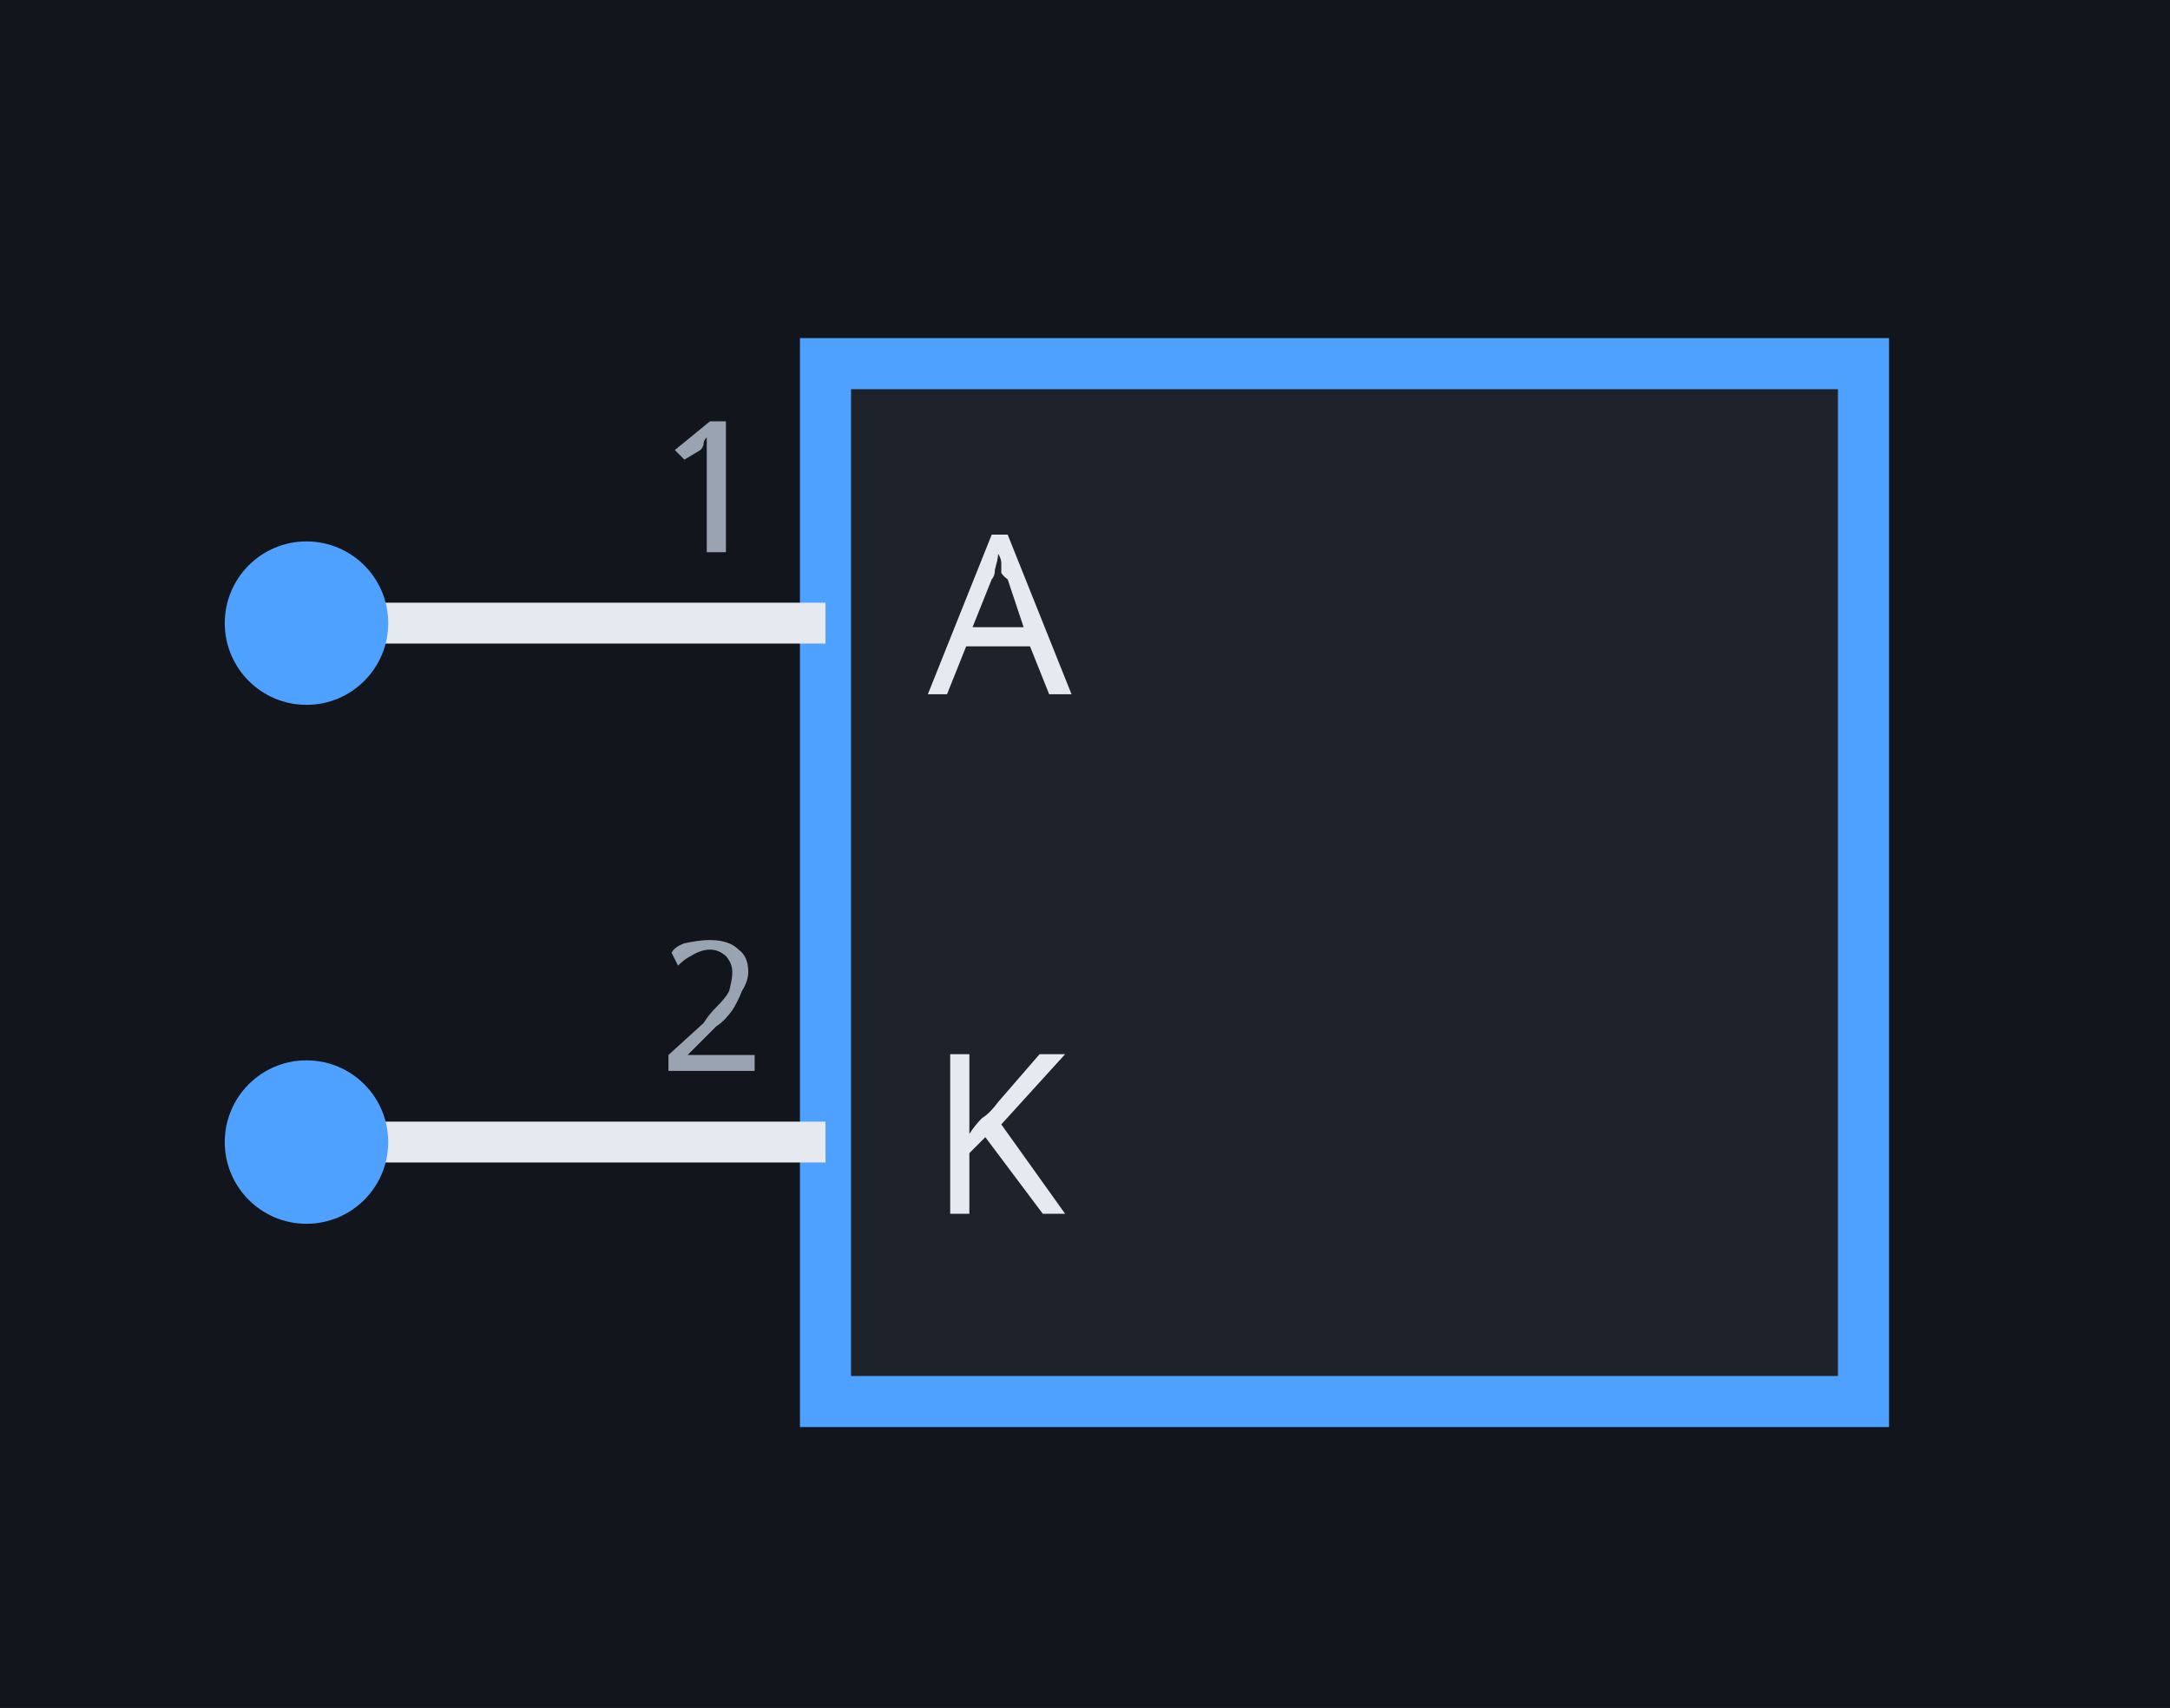
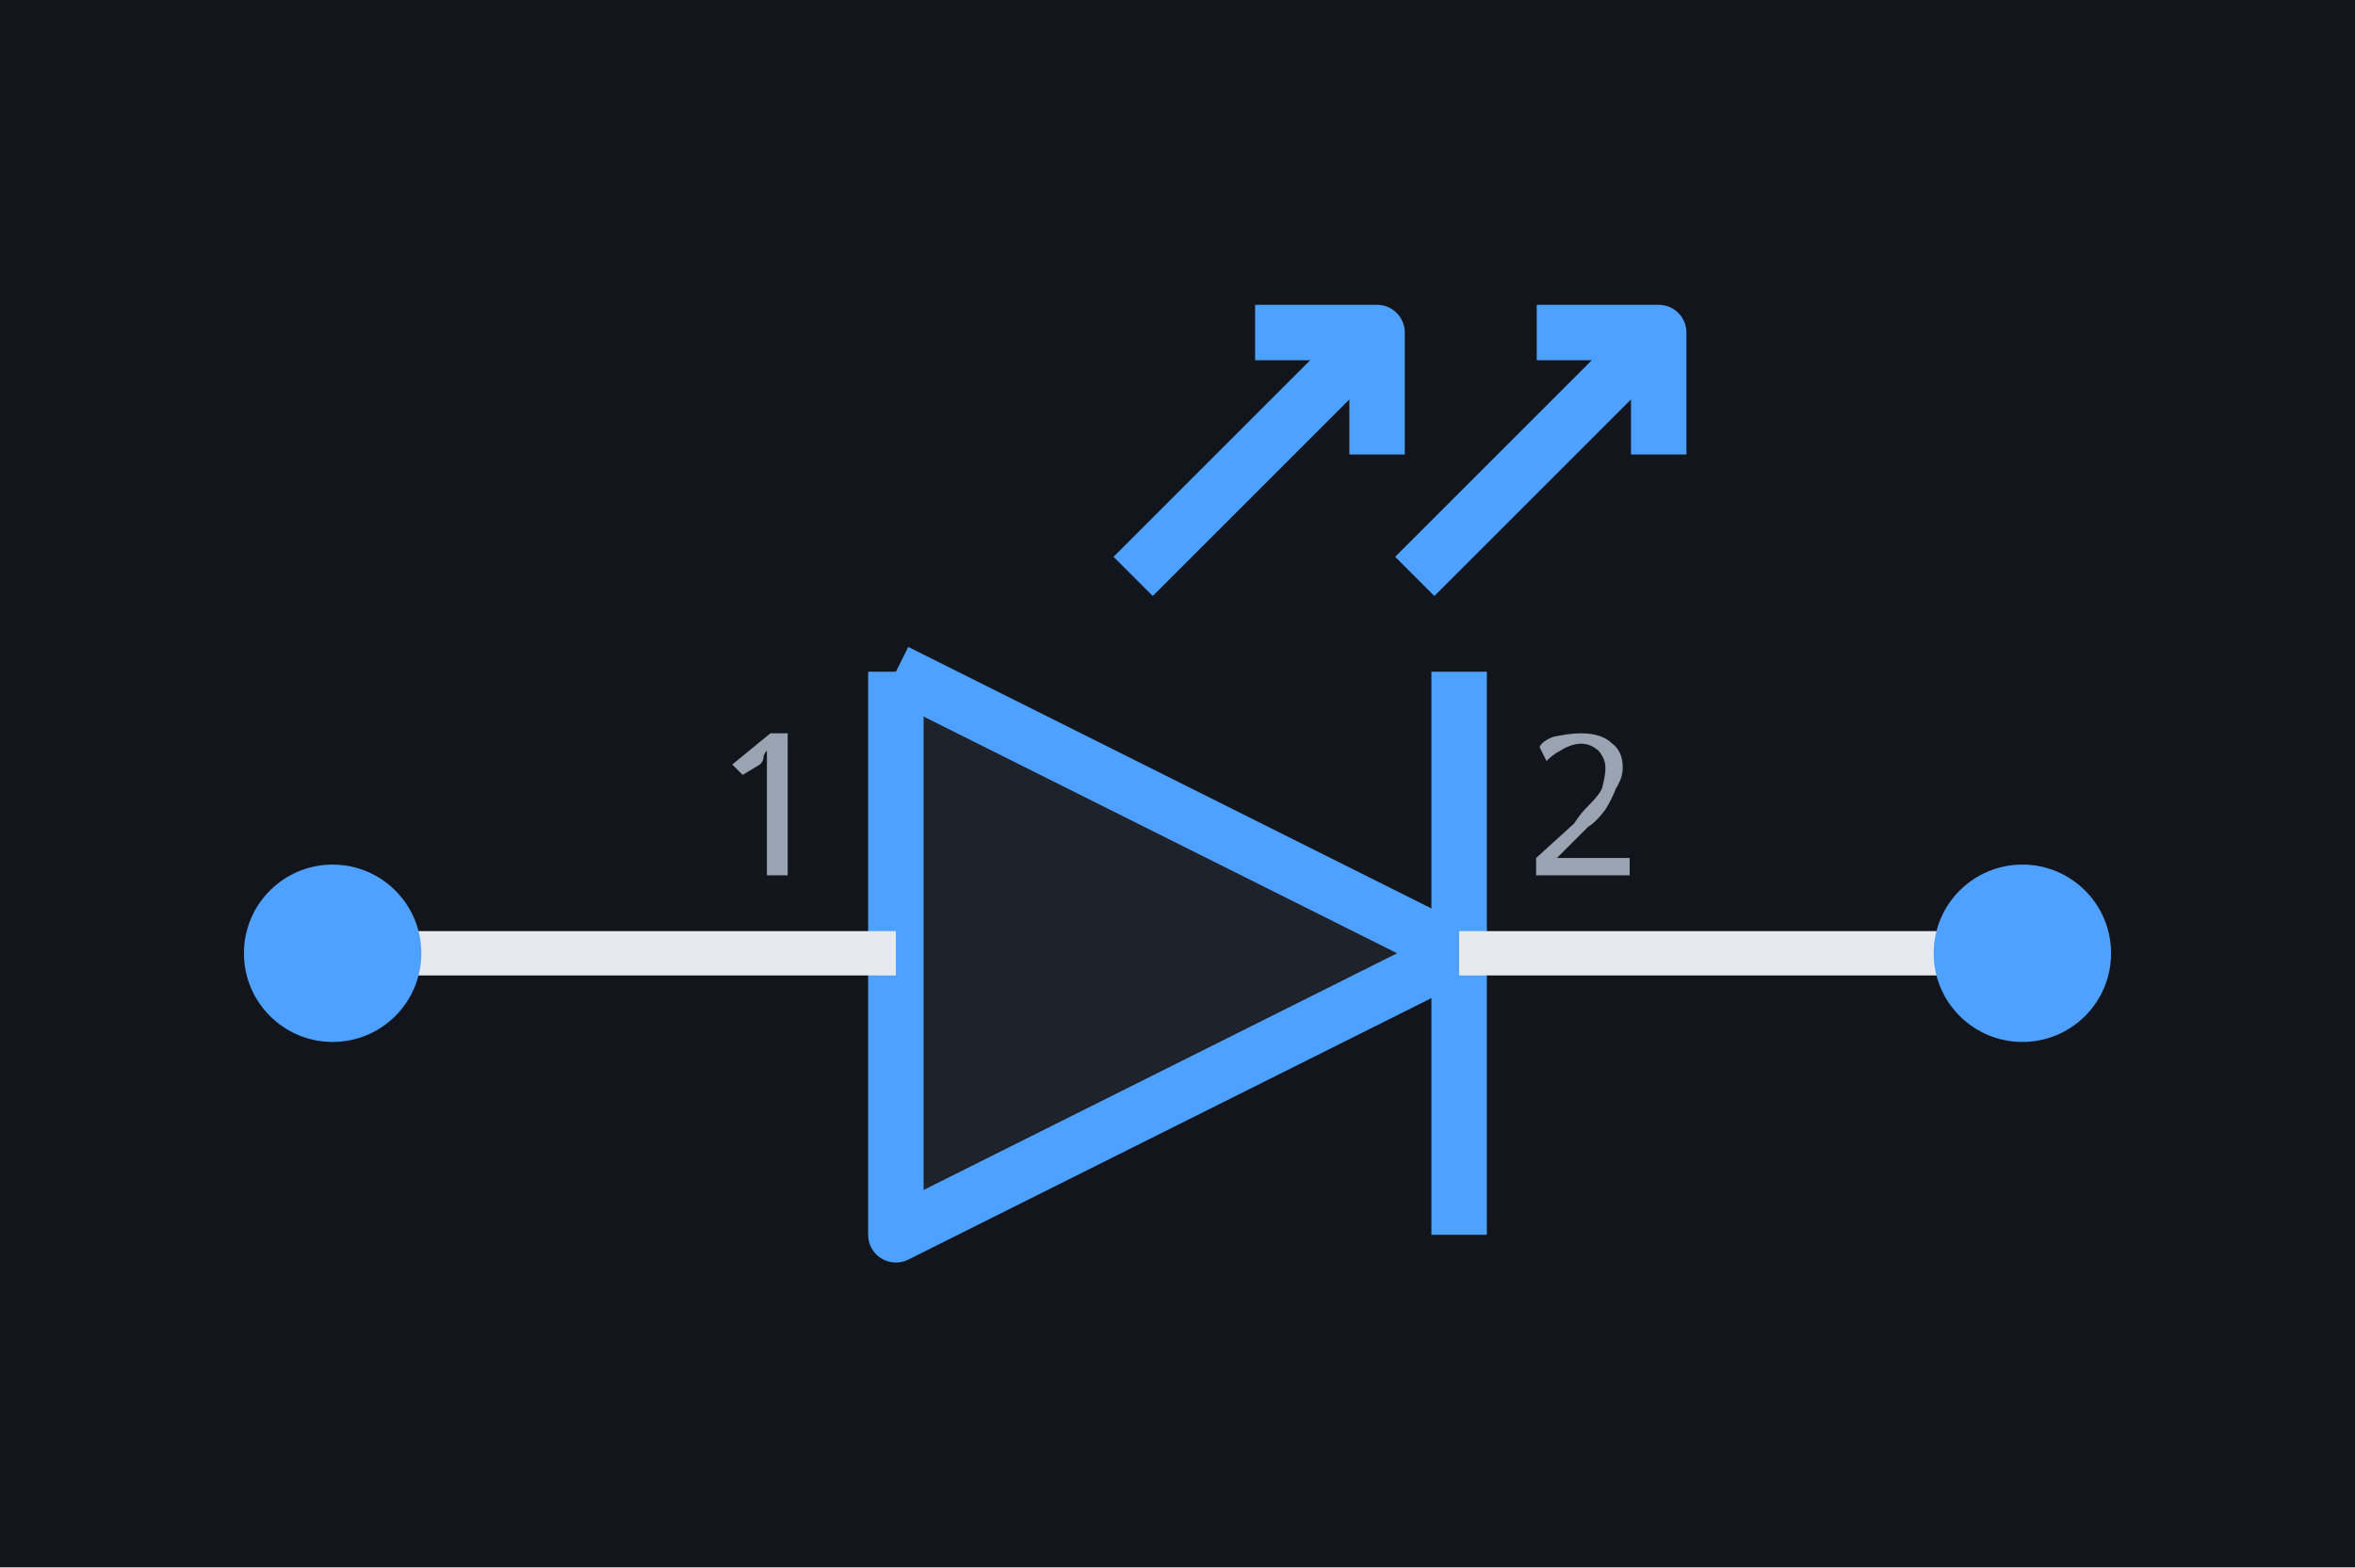
- <svg xmlns="http://www.w3.org/2000/svg" viewBox="-6.58 -4.32 10.62 8.36" preserveAspectRatio="xMidYMid meet" style="width:100%;height:100%">
-   <rect x="-6.58" y="-4.32" width="10.62" height="8.36" fill="#12151c" />
-   <rect x="-2.540" y="-2.540" width="5.080" height="5.080" fill="#1e222b" stroke="#4ea1ff" stroke-width="0.25" />
-   <line x1="-5.080" y1="-1.270" x2="-2.540" y2="-1.270" stroke="#e6e9ef" stroke-width="0.2" />
-   <circle cx="-5.080" cy="-1.270" r="0.4" fill="#4ea1ff" />
-   <text x="-2.040" y="-0.920" fill="#e6e9ef" font-size="1.1" text-anchor="start" font-family="sans-serif">A</text>
-   <text x="-2.840" y="-1.620" fill="#9aa3b2" font-size="0.9" text-anchor="end" font-family="sans-serif">1</text>
-   <line x1="-5.080" y1="1.270" x2="-2.540" y2="1.270" stroke="#e6e9ef" stroke-width="0.2" />
-   <circle cx="-5.080" cy="1.270" r="0.4" fill="#4ea1ff" />
-   <text x="-2.040" y="1.620" fill="#e6e9ef" font-size="1.1" text-anchor="start" font-family="sans-serif">K</text>
-   <text x="-2.840" y="0.920" fill="#9aa3b2" font-size="0.9" text-anchor="end" font-family="sans-serif">2</text>
+ <svg xmlns="http://www.w3.org/2000/svg" viewBox="-5.31 -4.30 10.62 7.07" preserveAspectRatio="xMidYMid meet" style="width:100%;height:100%">
+   <rect x="-5.31" y="-4.30" width="10.62" height="7.07" fill="#12151c" />
+   <polyline points="-1.270,-1.270 -1.270,1.270 1.270,-0.000 -1.270,-1.270" fill="#1e222b" stroke="#4ea1ff" stroke-width="0.25" stroke-linejoin="round" />
+   <polyline points="1.270,-1.270 1.270,1.270" fill="none" stroke="#4ea1ff" stroke-width="0.25" stroke-linejoin="round" />
+   <polyline points="-0.200,-1.700 0.900,-2.800" fill="none" stroke="#4ea1ff" stroke-width="0.25" stroke-linejoin="round" />
+   <polyline points="0.350,-2.800 0.900,-2.800 0.900,-2.250" fill="none" stroke="#4ea1ff" stroke-width="0.25" stroke-linejoin="round" />
+   <polyline points="1.070,-1.700 2.170,-2.800" fill="none" stroke="#4ea1ff" stroke-width="0.25" stroke-linejoin="round" />
+   <polyline points="1.620,-2.800 2.170,-2.800 2.170,-2.250" fill="none" stroke="#4ea1ff" stroke-width="0.25" stroke-linejoin="round" />
+   <line x1="-3.810" y1="-0.000" x2="-1.270" y2="-0.000" stroke="#e6e9ef" stroke-width="0.2" />
+   <circle cx="-3.810" cy="-0.000" r="0.4" fill="#4ea1ff" />
+   <text x="-1.570" y="-0.350" fill="#9aa3b2" font-size="0.9" text-anchor="end" font-family="sans-serif">1</text>
+   <line x1="3.810" y1="-0.000" x2="1.270" y2="-0.000" stroke="#e6e9ef" stroke-width="0.2" />
+   <circle cx="3.810" cy="-0.000" r="0.4" fill="#4ea1ff" />
+   <text x="1.570" y="-0.350" fill="#9aa3b2" font-size="0.9" text-anchor="start" font-family="sans-serif">2</text>
</svg>
